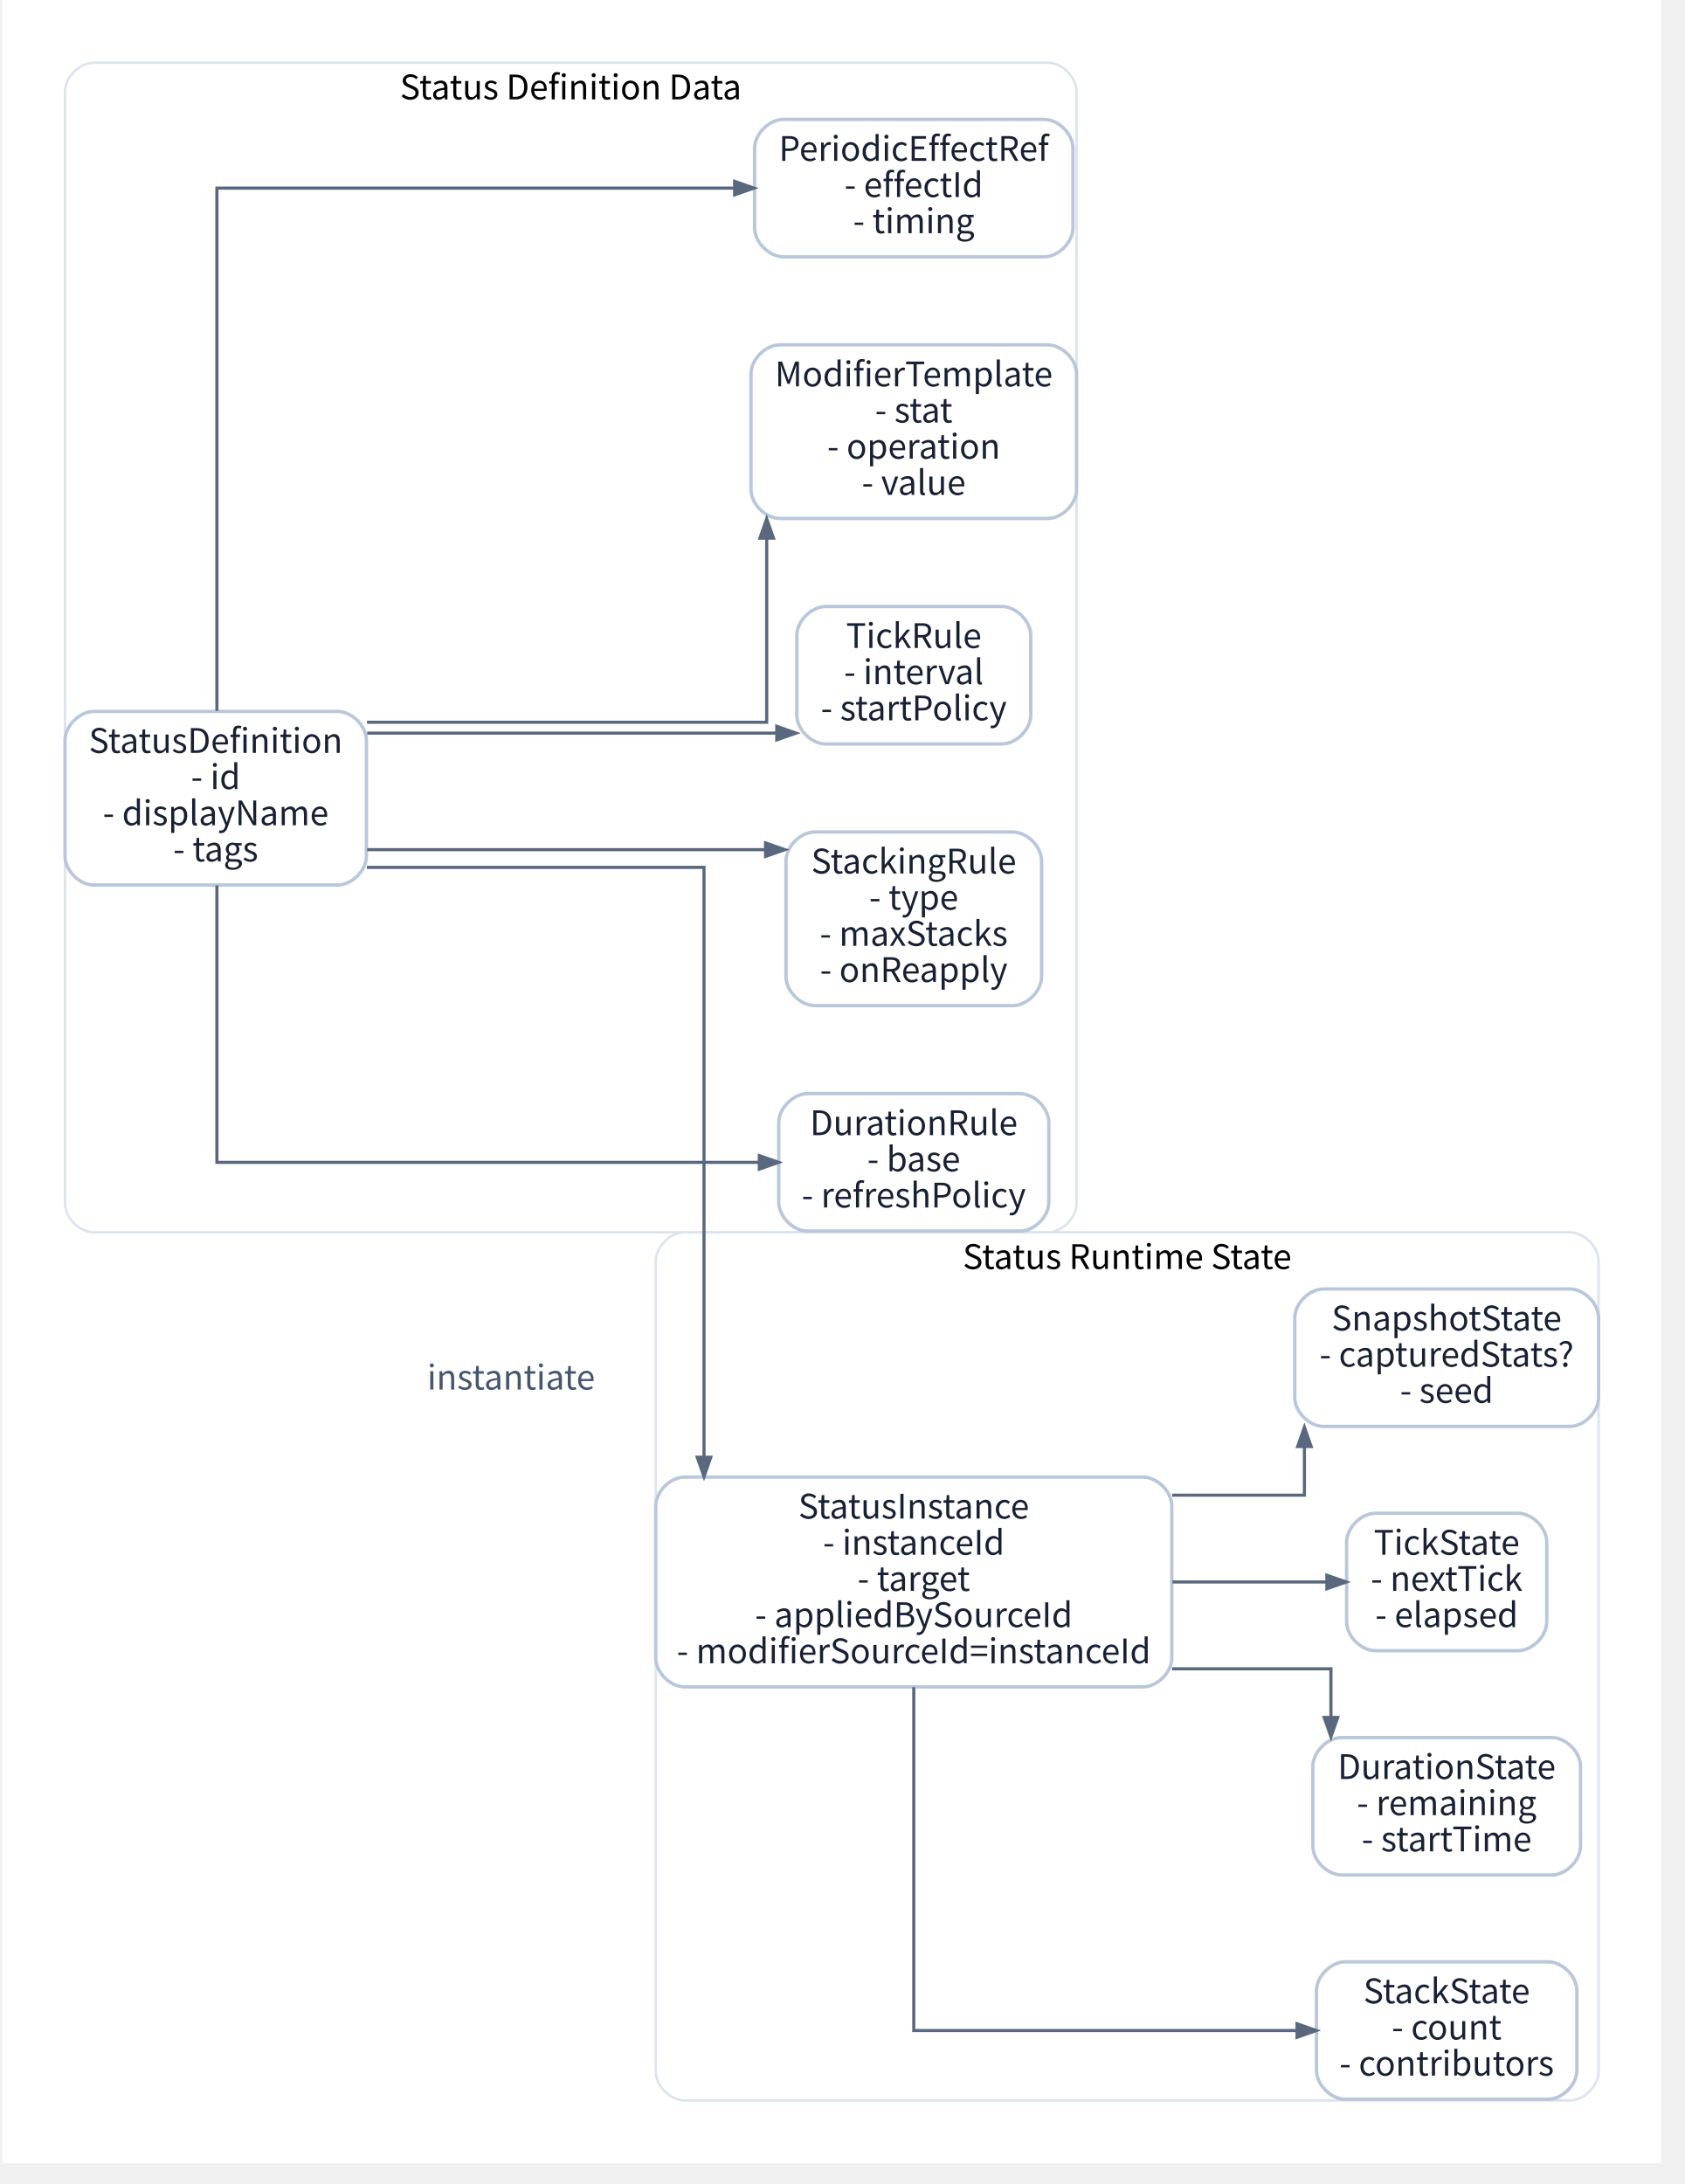
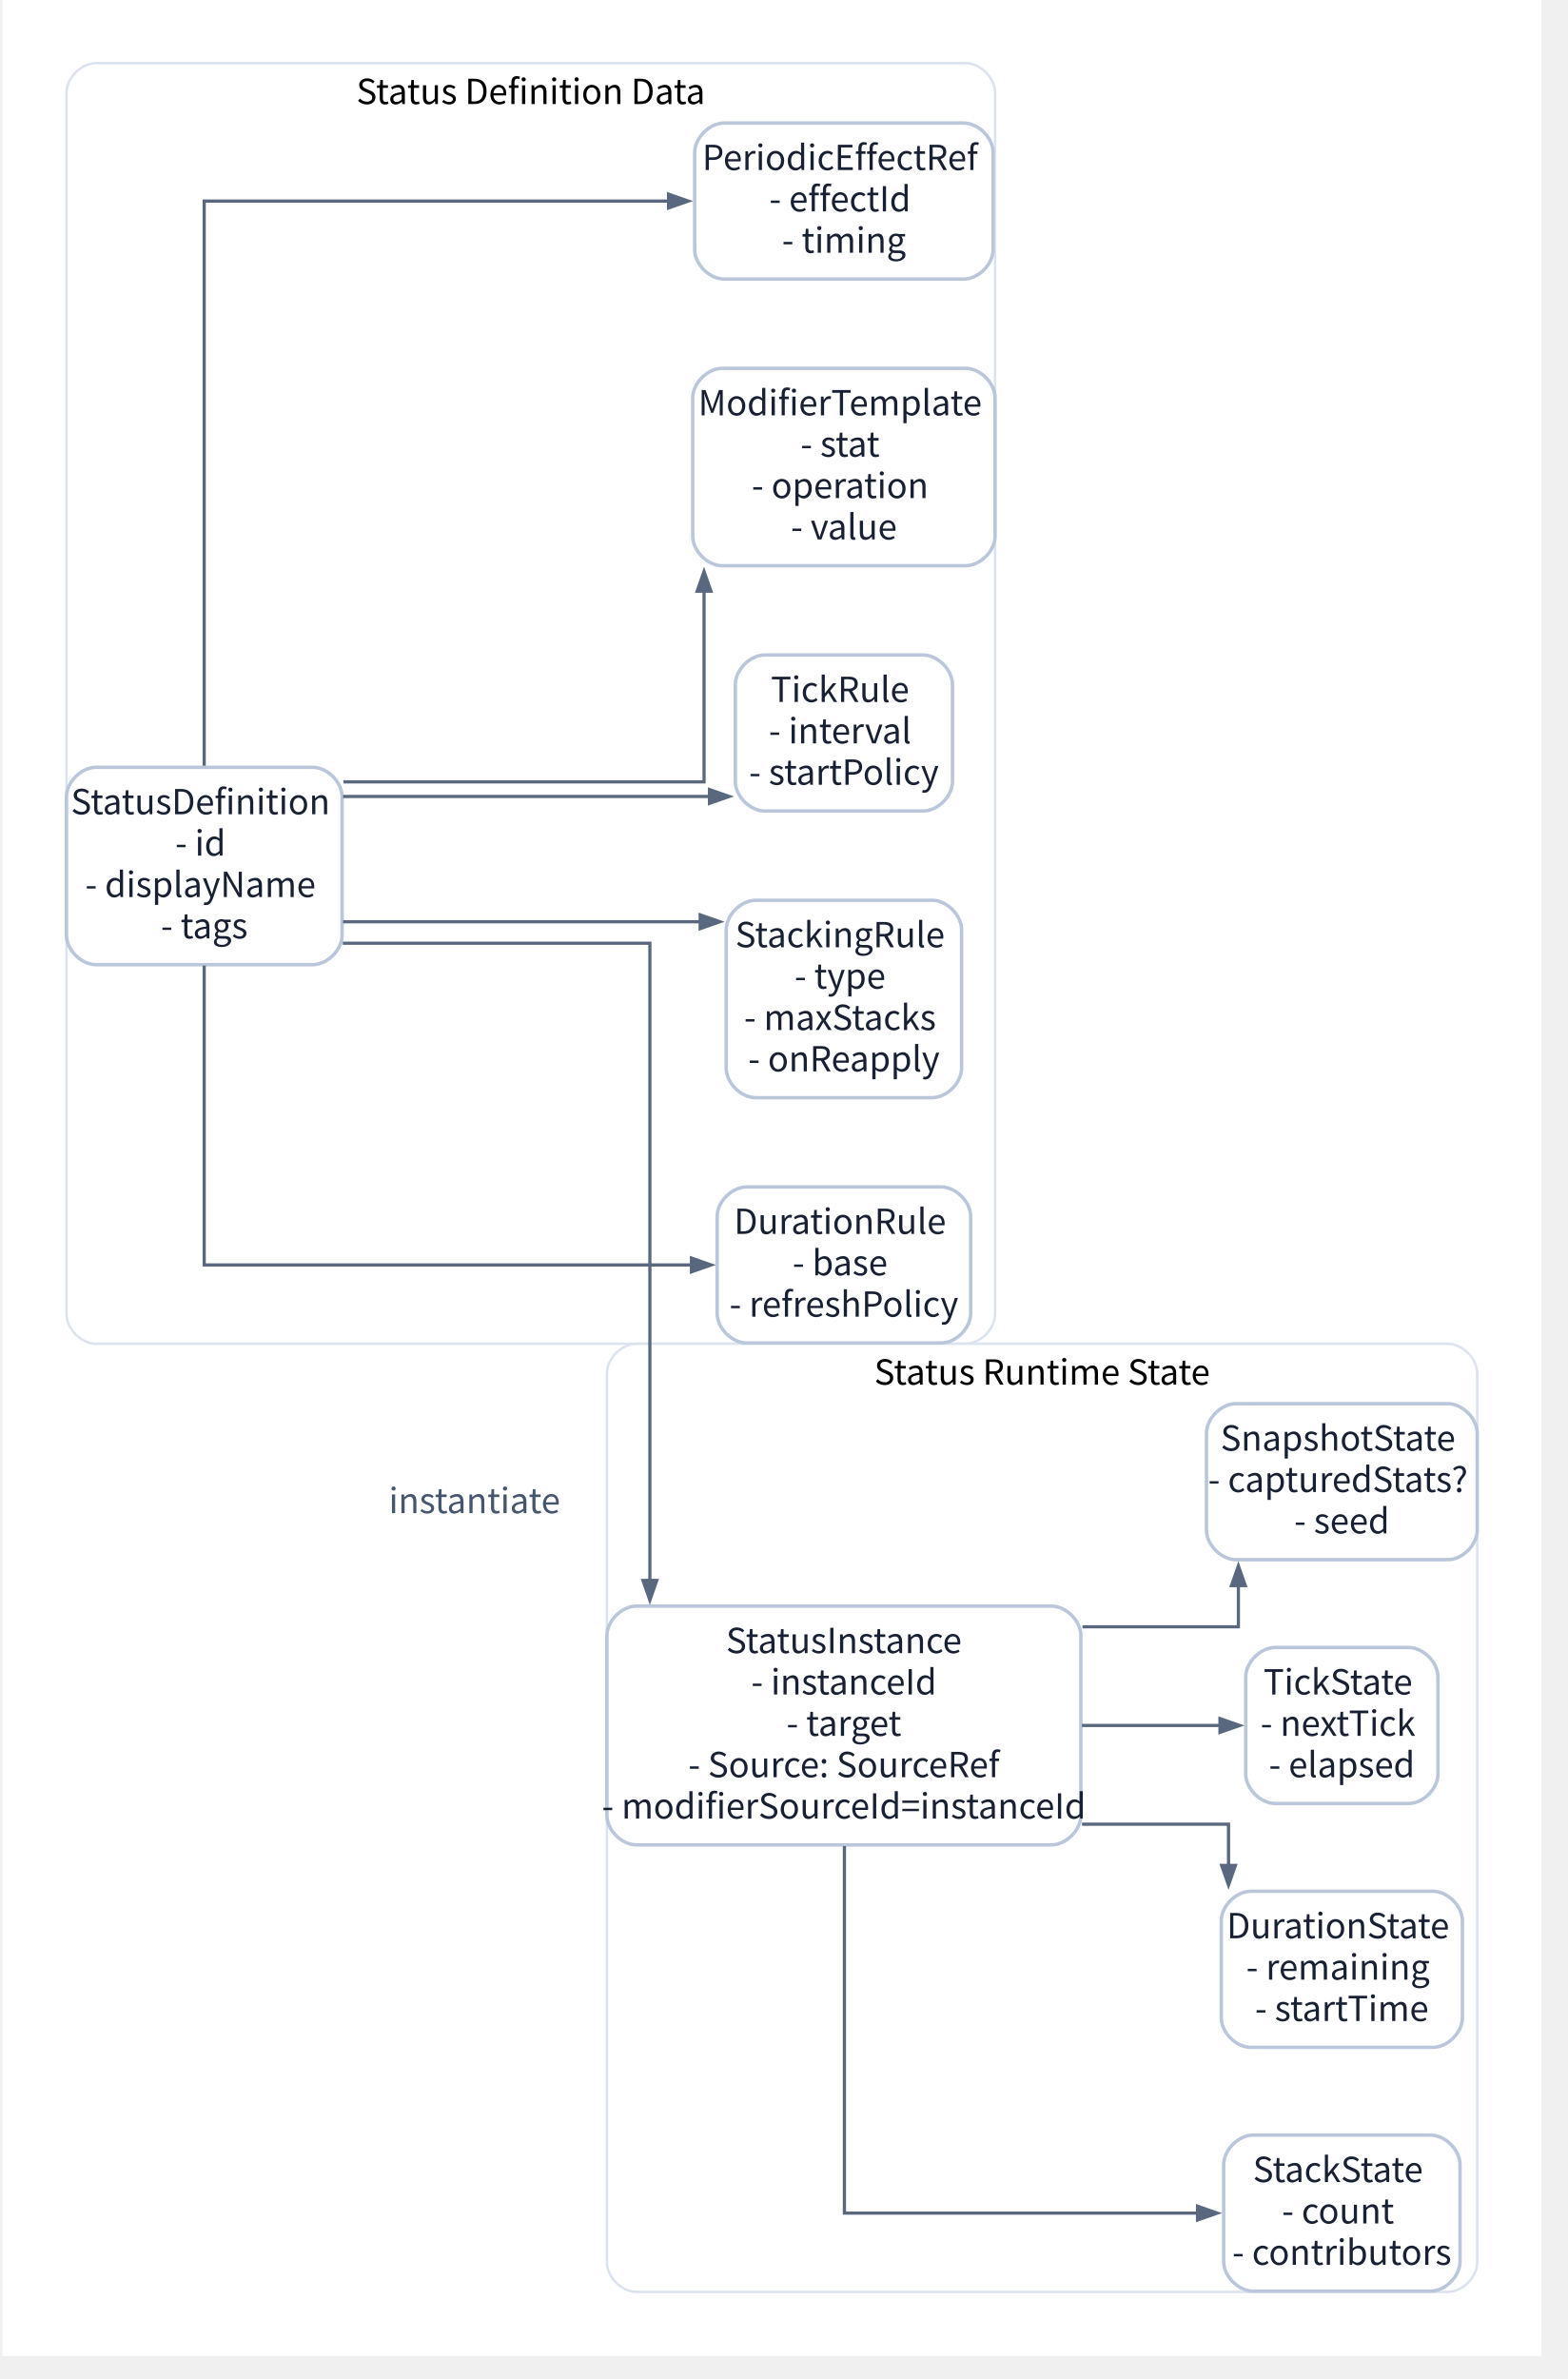
- <svg xmlns="http://www.w3.org/2000/svg" width="705pt" height="914pt" viewBox="8.64 8.64 696.64 905.64">
-   <g id="graph0" class="graph" transform="scale(1 1) rotate(0) translate(26.64 887.64)">
-     <polygon fill="#ffffff" stroke="transparent" points="-18,18 -18,-879 670,-879 670,18 -18,18" />
+ <svg xmlns="http://www.w3.org/2000/svg" width="642pt" height="974pt" viewBox="9.00 9.00 634.00 966.00">
+   <g id="graph0" class="graph" transform="scale(1 1) rotate(0) translate(26.64 947.64)">
+     <polygon fill="#ffffff" stroke="none" points="-18,18 -18,-939 606.92,-939 606.92,18 -18,18" />
    <g id="clust1" class="cluster">
-       <path fill="#ffffff" stroke="#dbe3ef" d="M20,-368C20,-368 415.5,-368 415.5,-368 421.5,-368 427.5,-374 427.5,-380 427.5,-380 427.5,-841 427.5,-841 427.5,-847 421.5,-853 415.5,-853 415.5,-853 20,-853 20,-853 14,-853 8,-847 8,-841 8,-841 8,-380 8,-380 8,-374 14,-368 20,-368" />
-       <text text-anchor="middle" x="217.75" y="-837.8" font-family="Noto Sans CJK KR" font-size="14.00">Status Definition Data</text>
+       <path fill="#ffffff" stroke="#dbe3ef" d="M20,-393C20,-393 373.11,-393 373.11,-393 379.11,-393 385.11,-399 385.11,-405 385.11,-405 385.11,-901 385.11,-901 385.11,-907 379.11,-913 373.11,-913 373.11,-913 20,-913 20,-913 14,-913 8,-907 8,-901 8,-901 8,-405 8,-405 8,-399 14,-393 20,-393" />
+       <text xml:space="preserve" text-anchor="middle" x="196.56" y="-896.4" font-family="Noto Sans CJK KR" font-size="14.00">Status Definition Data</text>
    </g>
    <g id="clust2" class="cluster">
-       <path fill="#ffffff" stroke="#dbe3ef" d="M265,-8C265,-8 632,-8 632,-8 638,-8 644,-14 644,-20 644,-20 644,-356 644,-356 644,-362 638,-368 632,-368 632,-368 265,-368 265,-368 259,-368 253,-362 253,-356 253,-356 253,-20 253,-20 253,-14 259,-8 265,-8" />
-       <text text-anchor="middle" x="448.5" y="-352.8" font-family="Noto Sans CJK KR" font-size="14.00">Status Runtime State</text>
+       <path fill="#ffffff" stroke="#dbe3ef" d="M239.47,-8C239.47,-8 568.92,-8 568.92,-8 574.92,-8 580.92,-14 580.92,-20 580.92,-20 580.92,-381 580.92,-381 580.92,-387 574.92,-393 568.92,-393 568.92,-393 239.47,-393 239.47,-393 233.47,-393 227.47,-387 227.47,-381 227.47,-381 227.47,-20 227.47,-20 227.47,-14 233.47,-8 239.47,-8" />
+       <text xml:space="preserve" text-anchor="middle" x="404.2" y="-376.4" font-family="Noto Sans CJK KR" font-size="14.00">Status Runtime State</text>
    </g>
    <g id="node1" class="node">
-       <path fill="#ffffff" stroke="#bac7db" stroke-width="1.4" d="M121,-584C121,-584 20,-584 20,-584 14,-584 8,-578 8,-572 8,-572 8,-524 8,-524 8,-518 14,-512 20,-512 20,-512 121,-512 121,-512 127,-512 133,-518 133,-524 133,-524 133,-572 133,-572 133,-578 127,-584 121,-584" />
-       <text text-anchor="middle" x="70.5" y="-566.8" font-family="Noto Sans CJK KR" font-size="14.00" fill="#182033">StatusDefinition</text>
-       <text text-anchor="middle" x="70.5" y="-551.8" font-family="Noto Sans CJK KR" font-size="14.00" fill="#182033">- id</text>
-       <text text-anchor="middle" x="70.5" y="-536.8" font-family="Noto Sans CJK KR" font-size="14.00" fill="#182033">- displayName</text>
-       <text text-anchor="middle" x="70.5" y="-521.8" font-family="Noto Sans CJK KR" font-size="14.00" fill="#182033">- tags</text>
+       <path fill="#ffffff" stroke="#bac7db" stroke-width="1.4" d="M107.93,-627.08C107.93,-627.08 20,-627.08 20,-627.08 14,-627.08 8,-621.08 8,-615.08 8,-615.08 8,-558.92 8,-558.92 8,-552.92 14,-546.92 20,-546.92 20,-546.92 107.93,-546.92 107.93,-546.92 113.93,-546.92 119.93,-552.92 119.93,-558.92 119.93,-558.92 119.93,-615.08 119.93,-615.08 119.93,-621.08 113.93,-627.08 107.93,-627.08" />
+       <text xml:space="preserve" text-anchor="middle" x="63.97" y="-608" font-family="Noto Sans CJK KR" font-size="14.00" fill="#182033">StatusDefinition+ </text>
+       <text xml:space="preserve" text-anchor="middle" x="63.97" y="-591.2" font-family="Noto Sans CJK KR" font-size="14.00" fill="#182033">- id+ </text>
+       <text xml:space="preserve" text-anchor="middle" x="63.97" y="-574.4" font-family="Noto Sans CJK KR" font-size="14.00" fill="#182033">- displayName+ </text>
+       <text xml:space="preserve" text-anchor="middle" x="63.97" y="-557.6" font-family="Noto Sans CJK KR" font-size="14.00" fill="#182033">- tags</text>
    </g>
    <g id="node2" class="node">
-       <path fill="#ffffff" stroke="#bac7db" stroke-width="1.4" d="M404,-425.5C404,-425.5 316,-425.5 316,-425.5 310,-425.5 304,-419.5 304,-413.5 304,-413.5 304,-380.5 304,-380.5 304,-374.5 310,-368.5 316,-368.5 316,-368.5 404,-368.5 404,-368.5 410,-368.5 416,-374.5 416,-380.5 416,-380.5 416,-413.5 416,-413.5 416,-419.5 410,-425.5 404,-425.5" />
-       <text text-anchor="middle" x="360" y="-408.3" font-family="Noto Sans CJK KR" font-size="14.00" fill="#182033">DurationRule</text>
-       <text text-anchor="middle" x="360" y="-393.3" font-family="Noto Sans CJK KR" font-size="14.00" fill="#182033">- base</text>
-       <text text-anchor="middle" x="360" y="-378.3" font-family="Noto Sans CJK KR" font-size="14.00" fill="#182033">- refreshPolicy</text>
+       <path fill="#ffffff" stroke="#bac7db" stroke-width="1.4" d="M363.2,-456.68C363.2,-456.68 284.24,-456.68 284.24,-456.68 278.24,-456.68 272.24,-450.68 272.24,-444.68 272.24,-444.68 272.24,-405.32 272.24,-405.32 272.24,-399.32 278.24,-393.32 284.24,-393.32 284.24,-393.32 363.2,-393.32 363.2,-393.32 369.2,-393.32 375.2,-399.32 375.2,-405.32 375.2,-405.32 375.2,-444.68 375.2,-444.68 375.2,-450.68 369.2,-456.68 363.2,-456.68" />
+       <text xml:space="preserve" text-anchor="middle" x="323.72" y="-437.6" font-family="Noto Sans CJK KR" font-size="14.00" fill="#182033">DurationRule+ </text>
+       <text xml:space="preserve" text-anchor="middle" x="323.72" y="-420.8" font-family="Noto Sans CJK KR" font-size="14.00" fill="#182033">- base+ </text>
+       <text xml:space="preserve" text-anchor="middle" x="323.72" y="-404" font-family="Noto Sans CJK KR" font-size="14.00" fill="#182033">- refreshPolicy</text>
    </g>
    <g id="edge1" class="edge">
-       <path fill="none" stroke="#59687e" stroke-width="1.3" d="M71,-511.83C71,-467.16 71,-397 71,-397 71,-397 295.94,-397 295.94,-397" />
-       <polygon fill="#59687e" stroke="#59687e" stroke-width="1.3" points="295.94,-399.8 303.94,-397 295.94,-394.2 295.94,-399.8" />
+       <path fill="none" stroke="#59687e" stroke-width="1.3" d="M63.92,-546.54C63.92,-498.56 63.92,-425 63.92,-425 63.92,-425 261.8,-425 261.8,-425" />
+       <polygon fill="#59687e" stroke="#59687e" stroke-width="1.3" points="261.8,-427.8 269.8,-425 261.8,-422.2 261.8,-427.8" />
    </g>
    <g id="node3" class="node">
-       <path fill="#ffffff" stroke="#bac7db" stroke-width="1.4" d="M401,-534C401,-534 319,-534 319,-534 313,-534 307,-528 307,-522 307,-522 307,-474 307,-474 307,-468 313,-462 319,-462 319,-462 401,-462 401,-462 407,-462 413,-468 413,-474 413,-474 413,-522 413,-522 413,-528 407,-534 401,-534" />
-       <text text-anchor="middle" x="360" y="-516.8" font-family="Noto Sans CJK KR" font-size="14.00" fill="#182033">StackingRule</text>
-       <text text-anchor="middle" x="360" y="-501.8" font-family="Noto Sans CJK KR" font-size="14.00" fill="#182033">- type</text>
-       <text text-anchor="middle" x="360" y="-486.8" font-family="Noto Sans CJK KR" font-size="14.00" fill="#182033">- maxStacks</text>
-       <text text-anchor="middle" x="360" y="-471.8" font-family="Noto Sans CJK KR" font-size="14.00" fill="#182033">- onReapply</text>
+       <path fill="#ffffff" stroke="#bac7db" stroke-width="1.4" d="M359.51,-573.08C359.51,-573.08 287.92,-573.08 287.92,-573.08 281.92,-573.08 275.92,-567.08 275.92,-561.08 275.92,-561.08 275.92,-504.92 275.92,-504.92 275.92,-498.92 281.92,-492.92 287.92,-492.92 287.92,-492.92 359.51,-492.92 359.51,-492.92 365.51,-492.92 371.51,-498.92 371.51,-504.92 371.51,-504.92 371.51,-561.08 371.51,-561.08 371.51,-567.08 365.51,-573.08 359.51,-573.08" />
+       <text xml:space="preserve" text-anchor="middle" x="323.72" y="-554" font-family="Noto Sans CJK KR" font-size="14.00" fill="#182033">StackingRule+ </text>
+       <text xml:space="preserve" text-anchor="middle" x="323.72" y="-537.2" font-family="Noto Sans CJK KR" font-size="14.00" fill="#182033">- type+ </text>
+       <text xml:space="preserve" text-anchor="middle" x="323.72" y="-520.4" font-family="Noto Sans CJK KR" font-size="14.00" fill="#182033">- maxStacks+ </text>
+       <text xml:space="preserve" text-anchor="middle" x="323.72" y="-503.6" font-family="Noto Sans CJK KR" font-size="14.00" fill="#182033">- onReapply</text>
    </g>
    <g id="edge2" class="edge">
-       <path fill="none" stroke="#59687e" stroke-width="1.3" d="M133.32,-526.67C133.32,-526.67 298.53,-526.67 298.53,-526.67" />
-       <polygon fill="#59687e" stroke="#59687e" stroke-width="1.3" points="298.53,-529.47 306.53,-526.67 298.53,-523.87 298.53,-529.47" />
+       <path fill="none" stroke="#59687e" stroke-width="1.3" d="M120.33,-564.36C120.33,-564.36 265.35,-564.36 265.35,-564.36" />
+       <polygon fill="#59687e" stroke="#59687e" stroke-width="1.3" points="265.35,-567.16 273.35,-564.36 265.35,-561.56 265.35,-567.16" />
    </g>
    <g id="node4" class="node">
-       <path fill="#ffffff" stroke="#bac7db" stroke-width="1.4" d="M396.5,-627.5C396.5,-627.5 323.5,-627.5 323.5,-627.5 317.5,-627.5 311.5,-621.5 311.5,-615.5 311.5,-615.5 311.5,-582.5 311.5,-582.5 311.5,-576.5 317.5,-570.5 323.5,-570.5 323.5,-570.5 396.5,-570.5 396.5,-570.5 402.5,-570.5 408.5,-576.5 408.5,-582.5 408.5,-582.5 408.5,-615.5 408.5,-615.5 408.5,-621.5 402.5,-627.5 396.5,-627.5" />
-       <text text-anchor="middle" x="360" y="-610.3" font-family="Noto Sans CJK KR" font-size="14.00" fill="#182033">TickRule</text>
-       <text text-anchor="middle" x="360" y="-595.3" font-family="Noto Sans CJK KR" font-size="14.00" fill="#182033">- interval</text>
-       <text text-anchor="middle" x="360" y="-580.3" font-family="Noto Sans CJK KR" font-size="14.00" fill="#182033">- startPolicy</text>
+       <path fill="#ffffff" stroke="#bac7db" stroke-width="1.4" d="M355.82,-672.68C355.82,-672.68 291.62,-672.68 291.62,-672.68 285.62,-672.68 279.62,-666.68 279.62,-660.68 279.62,-660.68 279.62,-621.32 279.62,-621.32 279.62,-615.32 285.62,-609.32 291.62,-609.32 291.62,-609.32 355.82,-609.32 355.82,-609.32 361.82,-609.32 367.82,-615.32 367.82,-621.32 367.82,-621.32 367.82,-660.68 367.82,-660.68 367.82,-666.68 361.82,-672.68 355.82,-672.68" />
+       <text xml:space="preserve" text-anchor="middle" x="323.72" y="-653.6" font-family="Noto Sans CJK KR" font-size="14.00" fill="#182033">TickRule+ </text>
+       <text xml:space="preserve" text-anchor="middle" x="323.72" y="-636.8" font-family="Noto Sans CJK KR" font-size="14.00" fill="#182033">- interval+ </text>
+       <text xml:space="preserve" text-anchor="middle" x="323.72" y="-620" font-family="Noto Sans CJK KR" font-size="14.00" fill="#182033">- startPolicy</text>
    </g>
    <g id="edge3" class="edge">
-       <path fill="none" stroke="#59687e" stroke-width="1.3" d="M133.32,-575C133.32,-575 303.18,-575 303.18,-575" />
-       <polygon fill="#59687e" stroke="#59687e" stroke-width="1.3" points="303.18,-577.8 311.18,-575 303.18,-572.2 303.18,-577.8" />
+       <path fill="none" stroke="#59687e" stroke-width="1.3" d="M120.33,-615.24C120.33,-615.24 269.13,-615.24 269.13,-615.24" />
+       <polygon fill="#59687e" stroke="#59687e" stroke-width="1.3" points="269.13,-618.04 277.13,-615.24 269.13,-612.44 269.13,-618.04" />
    </g>
    <g id="node5" class="node">
-       <path fill="#ffffff" stroke="#bac7db" stroke-width="1.4" d="M415.5,-736C415.5,-736 304.5,-736 304.5,-736 298.5,-736 292.5,-730 292.5,-724 292.5,-724 292.5,-676 292.5,-676 292.5,-670 298.5,-664 304.5,-664 304.5,-664 415.5,-664 415.5,-664 421.5,-664 427.5,-670 427.5,-676 427.5,-676 427.5,-724 427.5,-724 427.5,-730 421.5,-736 415.5,-736" />
-       <text text-anchor="middle" x="360" y="-718.8" font-family="Noto Sans CJK KR" font-size="14.00" fill="#182033">ModifierTemplate</text>
-       <text text-anchor="middle" x="360" y="-703.8" font-family="Noto Sans CJK KR" font-size="14.00" fill="#182033">- stat</text>
-       <text text-anchor="middle" x="360" y="-688.8" font-family="Noto Sans CJK KR" font-size="14.00" fill="#182033">- operation</text>
-       <text text-anchor="middle" x="360" y="-673.8" font-family="Noto Sans CJK KR" font-size="14.00" fill="#182033">- value</text>
+       <path fill="#ffffff" stroke="#bac7db" stroke-width="1.4" d="M373.11,-789.08C373.11,-789.08 274.32,-789.08 274.32,-789.08 268.32,-789.08 262.32,-783.08 262.32,-777.08 262.32,-777.08 262.32,-720.92 262.32,-720.92 262.32,-714.92 268.32,-708.92 274.32,-708.92 274.32,-708.92 373.11,-708.92 373.11,-708.92 379.11,-708.92 385.11,-714.92 385.11,-720.92 385.11,-720.92 385.11,-777.08 385.11,-777.08 385.11,-783.08 379.11,-789.08 373.11,-789.08" />
+       <text xml:space="preserve" text-anchor="middle" x="323.72" y="-770" font-family="Noto Sans CJK KR" font-size="14.00" fill="#182033">ModifierTemplate+ </text>
+       <text xml:space="preserve" text-anchor="middle" x="323.72" y="-753.2" font-family="Noto Sans CJK KR" font-size="14.00" fill="#182033">- stat+ </text>
+       <text xml:space="preserve" text-anchor="middle" x="323.72" y="-736.4" font-family="Noto Sans CJK KR" font-size="14.00" fill="#182033">- operation+ </text>
+       <text xml:space="preserve" text-anchor="middle" x="323.72" y="-719.6" font-family="Noto Sans CJK KR" font-size="14.00" fill="#182033">- value</text>
    </g>
    <g id="edge4" class="edge">
-       <path fill="none" stroke="#59687e" stroke-width="1.3" d="M133.24,-579.5C200.89,-579.5 299,-579.5 299,-579.5 299,-579.5 299,-655.85 299,-655.85" />
-       <polygon fill="#59687e" stroke="#59687e" stroke-width="1.3" points="296.2,-655.85 299,-663.85 301.8,-655.85 296.2,-655.85" />
+       <path fill="none" stroke="#59687e" stroke-width="1.3" d="M120.5,-621.16C180.55,-621.16 266.92,-621.16 266.92,-621.16 266.92,-621.16 266.92,-698.58 266.92,-698.58" />
+       <polygon fill="#59687e" stroke="#59687e" stroke-width="1.3" points="264.12,-698.58 266.92,-706.58 269.72,-698.58 264.12,-698.58" />
    </g>
    <g id="node6" class="node">
-       <path fill="#ffffff" stroke="#bac7db" stroke-width="1.4" d="M414,-829.5C414,-829.5 306,-829.5 306,-829.5 300,-829.5 294,-823.5 294,-817.5 294,-817.5 294,-784.5 294,-784.5 294,-778.5 300,-772.5 306,-772.5 306,-772.5 414,-772.5 414,-772.5 420,-772.5 426,-778.5 426,-784.5 426,-784.5 426,-817.5 426,-817.5 426,-823.5 420,-829.5 414,-829.5" />
-       <text text-anchor="middle" x="360" y="-812.3" font-family="Noto Sans CJK KR" font-size="14.00" fill="#182033">PeriodicEffectRef</text>
-       <text text-anchor="middle" x="360" y="-797.3" font-family="Noto Sans CJK KR" font-size="14.00" fill="#182033">- effectId</text>
-       <text text-anchor="middle" x="360" y="-782.3" font-family="Noto Sans CJK KR" font-size="14.00" fill="#182033">- timing</text>
+       <path fill="#ffffff" stroke="#bac7db" stroke-width="1.4" d="M372.33,-888.68C372.33,-888.68 275.11,-888.68 275.11,-888.68 269.11,-888.68 263.11,-882.68 263.11,-876.68 263.11,-876.68 263.11,-837.32 263.11,-837.32 263.11,-831.32 269.11,-825.32 275.11,-825.32 275.11,-825.32 372.33,-825.32 372.33,-825.32 378.33,-825.32 384.33,-831.32 384.33,-837.32 384.33,-837.32 384.33,-876.68 384.33,-876.68 384.33,-882.68 378.33,-888.68 372.33,-888.68" />
+       <text xml:space="preserve" text-anchor="middle" x="323.72" y="-869.6" font-family="Noto Sans CJK KR" font-size="14.00" fill="#182033">PeriodicEffectRef+ </text>
+       <text xml:space="preserve" text-anchor="middle" x="323.72" y="-852.8" font-family="Noto Sans CJK KR" font-size="14.00" fill="#182033">- effectId+ </text>
+       <text xml:space="preserve" text-anchor="middle" x="323.72" y="-836" font-family="Noto Sans CJK KR" font-size="14.00" fill="#182033">- timing</text>
    </g>
    <g id="edge5" class="edge">
-       <path fill="none" stroke="#59687e" stroke-width="1.3" d="M71,-584.25C71,-654.21 71,-801 71,-801 71,-801 285.7,-801 285.7,-801" />
-       <polygon fill="#59687e" stroke="#59687e" stroke-width="1.3" points="285.7,-803.8 293.7,-801 285.7,-798.2 285.7,-803.8" />
+       <path fill="none" stroke="#59687e" stroke-width="1.3" d="M63.92,-627.71C63.92,-703.14 63.92,-857 63.92,-857 63.92,-857 252.51,-857 252.51,-857" />
+       <polygon fill="#59687e" stroke="#59687e" stroke-width="1.3" points="252.51,-859.8 260.51,-857 252.51,-854.2 252.51,-859.8" />
    </g>
    <g id="node7" class="node">
-       <path fill="#ffffff" stroke="#bac7db" stroke-width="1.4" d="M455,-266.5C455,-266.5 265,-266.5 265,-266.5 259,-266.5 253,-260.5 253,-254.5 253,-254.5 253,-191.5 253,-191.5 253,-185.5 259,-179.5 265,-179.5 265,-179.5 455,-179.5 455,-179.5 461,-179.5 467,-185.5 467,-191.5 467,-191.5 467,-254.5 467,-254.5 467,-260.5 461,-266.5 455,-266.5" />
-       <text text-anchor="middle" x="360" y="-249.3" font-family="Noto Sans CJK KR" font-size="14.00" fill="#182033">StatusInstance</text>
-       <text text-anchor="middle" x="360" y="-234.3" font-family="Noto Sans CJK KR" font-size="14.00" fill="#182033">- instanceId</text>
-       <text text-anchor="middle" x="360" y="-219.3" font-family="Noto Sans CJK KR" font-size="14.00" fill="#182033">- target</text>
-       <text text-anchor="middle" x="360" y="-204.3" font-family="Noto Sans CJK KR" font-size="14.00" fill="#182033">- appliedBySourceId</text>
-       <text text-anchor="middle" x="360" y="-189.3" font-family="Noto Sans CJK KR" font-size="14.00" fill="#182033">- modifierSourceId=instanceId</text>
+       <path fill="#ffffff" stroke="#bac7db" stroke-width="1.4" d="M407.96,-286.48C407.96,-286.48 239.47,-286.48 239.47,-286.48 233.47,-286.48 227.47,-280.48 227.47,-274.48 227.47,-274.48 227.47,-201.52 227.47,-201.52 227.47,-195.52 233.47,-189.52 239.47,-189.52 239.47,-189.52 407.96,-189.52 407.96,-189.52 413.96,-189.52 419.96,-195.52 419.96,-201.52 419.96,-201.52 419.96,-274.48 419.96,-274.48 419.96,-280.48 413.96,-286.48 407.96,-286.48" />
+       <text xml:space="preserve" text-anchor="middle" x="323.72" y="-267.4" font-family="Noto Sans CJK KR" font-size="14.00" fill="#182033">StatusInstance</text>
+       <text xml:space="preserve" text-anchor="middle" x="323.72" y="-250.6" font-family="Noto Sans CJK KR" font-size="14.00" fill="#182033">- instanceId</text>
+       <text xml:space="preserve" text-anchor="middle" x="323.72" y="-233.8" font-family="Noto Sans CJK KR" font-size="14.00" fill="#182033">- target</text>
+       <text xml:space="preserve" text-anchor="middle" x="323.72" y="-217" font-family="Noto Sans CJK KR" font-size="14.00" fill="#182033">- Source: SourceRef</text>
+       <text xml:space="preserve" text-anchor="middle" x="323.72" y="-200.2" font-family="Noto Sans CJK KR" font-size="14.00" fill="#182033">- modifierSourceId=instanceId</text>
    </g>
    <g id="edge6" class="edge">
-       <path fill="none" stroke="#59687e" stroke-width="1.3" d="M133.19,-519.33C192.66,-519.33 273,-519.33 273,-519.33 273,-519.33 273,-274.73 273,-274.73" />
-       <polygon fill="#59687e" stroke="#59687e" stroke-width="1.3" points="275.8,-274.72 273,-266.73 270.2,-274.73 275.8,-274.72" />
-       <text text-anchor="middle" x="193" y="-302.8" font-family="Noto Sans CJK KR" font-size="14.00" fill="#46566e">instantiate</text>
+       <path fill="none" stroke="#59687e" stroke-width="1.3" d="M120.23,-555.64C173.35,-555.64 244.92,-555.64 244.92,-555.64 244.92,-555.64 244.92,-296.9 244.92,-296.9" />
+       <polygon fill="#59687e" stroke="#59687e" stroke-width="1.3" points="247.72,-296.9 244.92,-288.9 242.12,-296.9 247.72,-296.9" />
+       <text xml:space="preserve" text-anchor="middle" x="173.7" y="-324.2" font-family="Noto Sans CJK KR" font-size="14.00" fill="#46566e">instantiate</text>
    </g>
    <g id="node8" class="node">
-       <path fill="#ffffff" stroke="#bac7db" stroke-width="1.4" d="M623,-65.5C623,-65.5 539,-65.5 539,-65.5 533,-65.5 527,-59.5 527,-53.5 527,-53.5 527,-20.5 527,-20.5 527,-14.5 533,-8.5 539,-8.5 539,-8.5 623,-8.5 623,-8.5 629,-8.5 635,-14.5 635,-20.5 635,-20.5 635,-53.5 635,-53.5 635,-59.5 629,-65.5 623,-65.5" />
-       <text text-anchor="middle" x="581" y="-48.3" font-family="Noto Sans CJK KR" font-size="14.00" fill="#182033">StackState</text>
-       <text text-anchor="middle" x="581" y="-33.3" font-family="Noto Sans CJK KR" font-size="14.00" fill="#182033">- count</text>
-       <text text-anchor="middle" x="581" y="-18.3" font-family="Noto Sans CJK KR" font-size="14.00" fill="#182033">- contributors</text>
+       <path fill="#ffffff" stroke="#bac7db" stroke-width="1.4" d="M561.93,-71.68C561.93,-71.68 489.95,-71.68 489.95,-71.68 483.95,-71.68 477.95,-65.68 477.95,-59.68 477.95,-59.68 477.95,-20.32 477.95,-20.32 477.95,-14.32 483.95,-8.32 489.95,-8.32 489.95,-8.32 561.93,-8.32 561.93,-8.32 567.93,-8.32 573.93,-14.32 573.93,-20.32 573.93,-20.32 573.93,-59.68 573.93,-59.68 573.93,-65.68 567.93,-71.68 561.93,-71.68" />
+       <text xml:space="preserve" text-anchor="middle" x="525.94" y="-52.6" font-family="Noto Sans CJK KR" font-size="14.00" fill="#182033">StackState+ </text>
+       <text xml:space="preserve" text-anchor="middle" x="525.94" y="-35.8" font-family="Noto Sans CJK KR" font-size="14.00" fill="#182033">- count+ </text>
+       <text xml:space="preserve" text-anchor="middle" x="525.94" y="-19" font-family="Noto Sans CJK KR" font-size="14.00" fill="#182033">- contributors</text>
    </g>
    <g id="edge7" class="edge">
-       <path fill="none" stroke="#59687e" stroke-width="1.3" d="M360,-179.39C360,-124.42 360,-37 360,-37 360,-37 518.94,-37 518.94,-37" />
-       <polygon fill="#59687e" stroke="#59687e" stroke-width="1.3" points="518.94,-39.8 526.94,-37 518.94,-34.2 518.94,-39.8" />
+       <path fill="none" stroke="#59687e" stroke-width="1.3" d="M323.92,-189.06C323.92,-130.42 323.92,-40 323.92,-40 323.92,-40 467.33,-40 467.33,-40" />
+       <polygon fill="#59687e" stroke="#59687e" stroke-width="1.3" points="467.33,-42.8 475.33,-40 467.33,-37.2 467.33,-42.8" />
    </g>
    <g id="node9" class="node">
-       <path fill="#ffffff" stroke="#bac7db" stroke-width="1.4" d="M624.5,-158.5C624.5,-158.5 537.5,-158.5 537.5,-158.5 531.5,-158.5 525.5,-152.5 525.5,-146.5 525.5,-146.5 525.5,-113.5 525.5,-113.5 525.5,-107.5 531.5,-101.5 537.5,-101.5 537.5,-101.5 624.5,-101.5 624.5,-101.5 630.5,-101.5 636.5,-107.5 636.5,-113.5 636.5,-113.5 636.5,-146.5 636.5,-146.5 636.5,-152.5 630.5,-158.5 624.5,-158.5" />
-       <text text-anchor="middle" x="581" y="-141.3" font-family="Noto Sans CJK KR" font-size="14.00" fill="#182033">DurationState</text>
-       <text text-anchor="middle" x="581" y="-126.3" font-family="Noto Sans CJK KR" font-size="14.00" fill="#182033">- remaining</text>
-       <text text-anchor="middle" x="581" y="-111.3" font-family="Noto Sans CJK KR" font-size="14.00" fill="#182033">- startTime</text>
+       <path fill="#ffffff" stroke="#bac7db" stroke-width="1.4" d="M562.9,-170.68C562.9,-170.68 488.98,-170.68 488.98,-170.68 482.98,-170.68 476.98,-164.68 476.98,-158.68 476.98,-158.68 476.98,-119.32 476.98,-119.32 476.98,-113.32 482.98,-107.32 488.98,-107.32 488.98,-107.32 562.9,-107.32 562.9,-107.32 568.9,-107.32 574.9,-113.32 574.9,-119.32 574.9,-119.32 574.9,-158.68 574.9,-158.68 574.9,-164.68 568.9,-170.68 562.9,-170.68" />
+       <text xml:space="preserve" text-anchor="middle" x="525.94" y="-151.6" font-family="Noto Sans CJK KR" font-size="14.00" fill="#182033">DurationState+ </text>
+       <text xml:space="preserve" text-anchor="middle" x="525.94" y="-134.8" font-family="Noto Sans CJK KR" font-size="14.00" fill="#182033">- remaining+ </text>
+       <text xml:space="preserve" text-anchor="middle" x="525.94" y="-118" font-family="Noto Sans CJK KR" font-size="14.00" fill="#182033">- startTime</text>
    </g>
    <g id="edge8" class="edge">
-       <path fill="none" stroke="#59687e" stroke-width="1.3" d="M467.1,-187C502.49,-187 533,-187 533,-187 533,-187 533,-166.83 533,-166.83" />
-       <polygon fill="#59687e" stroke="#59687e" stroke-width="1.3" points="535.8,-166.83 533,-158.83 530.2,-166.83 535.8,-166.83" />
+       <path fill="none" stroke="#59687e" stroke-width="1.3" d="M420.42,-197.92C452.38,-197.92 479.92,-197.92 479.92,-197.92 479.92,-197.92 479.92,-181.19 479.92,-181.19" />
+       <polygon fill="#59687e" stroke="#59687e" stroke-width="1.3" points="482.72,-181.19 479.92,-173.19 477.12,-181.19 482.72,-181.19" />
    </g>
    <g id="node10" class="node">
-       <path fill="#ffffff" stroke="#bac7db" stroke-width="1.4" d="M610.5,-251.5C610.5,-251.5 551.5,-251.5 551.5,-251.5 545.5,-251.5 539.5,-245.5 539.5,-239.5 539.5,-239.5 539.5,-206.5 539.5,-206.5 539.5,-200.5 545.5,-194.5 551.5,-194.5 551.5,-194.5 610.5,-194.5 610.5,-194.5 616.5,-194.5 622.5,-200.5 622.5,-206.5 622.5,-206.5 622.5,-239.5 622.5,-239.5 622.5,-245.5 616.5,-251.5 610.5,-251.5" />
-       <text text-anchor="middle" x="581" y="-234.3" font-family="Noto Sans CJK KR" font-size="14.00" fill="#182033">TickState</text>
-       <text text-anchor="middle" x="581" y="-219.3" font-family="Noto Sans CJK KR" font-size="14.00" fill="#182033">- nextTick</text>
-       <text text-anchor="middle" x="581" y="-204.3" font-family="Noto Sans CJK KR" font-size="14.00" fill="#182033">- elapsed</text>
+       <path fill="#ffffff" stroke="#bac7db" stroke-width="1.4" d="M552.98,-269.68C552.98,-269.68 498.9,-269.68 498.9,-269.68 492.9,-269.68 486.9,-263.68 486.9,-257.68 486.9,-257.68 486.9,-218.32 486.9,-218.32 486.9,-212.32 492.9,-206.32 498.9,-206.32 498.9,-206.32 552.98,-206.32 552.98,-206.32 558.98,-206.32 564.98,-212.32 564.98,-218.32 564.98,-218.32 564.98,-257.68 564.98,-257.68 564.98,-263.68 558.98,-269.68 552.98,-269.68" />
+       <text xml:space="preserve" text-anchor="middle" x="525.94" y="-250.6" font-family="Noto Sans CJK KR" font-size="14.00" fill="#182033">TickState+ </text>
+       <text xml:space="preserve" text-anchor="middle" x="525.94" y="-233.8" font-family="Noto Sans CJK KR" font-size="14.00" fill="#182033">- nextTick+ </text>
+       <text xml:space="preserve" text-anchor="middle" x="525.94" y="-217" font-family="Noto Sans CJK KR" font-size="14.00" fill="#182033">- elapsed</text>
    </g>
    <g id="edge9" class="edge">
-       <path fill="none" stroke="#59687e" stroke-width="1.3" d="M467.26,-223C467.26,-223 531.31,-223 531.31,-223" />
-       <polygon fill="#59687e" stroke="#59687e" stroke-width="1.3" points="531.31,-225.8 539.31,-223 531.31,-220.2 531.31,-225.8" />
+       <path fill="none" stroke="#59687e" stroke-width="1.3" d="M420.39,-238C420.39,-238 476.44,-238 476.44,-238" />
+       <polygon fill="#59687e" stroke="#59687e" stroke-width="1.3" points="476.44,-240.8 484.44,-238 476.44,-235.2 476.44,-240.8" />
    </g>
    <g id="node11" class="node">
-       <path fill="#ffffff" stroke="#bac7db" stroke-width="1.4" d="M632,-344.5C632,-344.5 530,-344.5 530,-344.5 524,-344.5 518,-338.5 518,-332.5 518,-332.5 518,-299.5 518,-299.5 518,-293.5 524,-287.5 530,-287.5 530,-287.5 632,-287.5 632,-287.5 638,-287.5 644,-293.5 644,-299.5 644,-299.5 644,-332.5 644,-332.5 644,-338.5 638,-344.5 632,-344.5" />
-       <text text-anchor="middle" x="581" y="-327.3" font-family="Noto Sans CJK KR" font-size="14.00" fill="#182033">SnapshotState</text>
-       <text text-anchor="middle" x="581" y="-312.3" font-family="Noto Sans CJK KR" font-size="14.00" fill="#182033">- capturedStats?</text>
-       <text text-anchor="middle" x="581" y="-297.3" font-family="Noto Sans CJK KR" font-size="14.00" fill="#182033">- seed</text>
+       <path fill="#ffffff" stroke="#bac7db" stroke-width="1.4" d="M568.92,-368.68C568.92,-368.68 482.96,-368.68 482.96,-368.68 476.96,-368.68 470.96,-362.68 470.96,-356.68 470.96,-356.68 470.96,-317.32 470.96,-317.32 470.96,-311.32 476.96,-305.32 482.96,-305.32 482.96,-305.32 568.92,-305.32 568.92,-305.32 574.92,-305.32 580.92,-311.32 580.92,-317.32 580.92,-317.32 580.92,-356.68 580.92,-356.68 580.92,-362.68 574.92,-368.68 568.92,-368.68" />
+       <text xml:space="preserve" text-anchor="middle" x="525.94" y="-349.6" font-family="Noto Sans CJK KR" font-size="14.00" fill="#182033">SnapshotState+ </text>
+       <text xml:space="preserve" text-anchor="middle" x="525.94" y="-332.8" font-family="Noto Sans CJK KR" font-size="14.00" fill="#182033">- capturedStats?+ </text>
+       <text xml:space="preserve" text-anchor="middle" x="525.94" y="-316" font-family="Noto Sans CJK KR" font-size="14.00" fill="#182033">- seed</text>
    </g>
    <g id="edge10" class="edge">
-       <path fill="none" stroke="#59687e" stroke-width="1.3" d="M467.15,-259C497.28,-259 522,-259 522,-259 522,-259 522,-279.17 522,-279.17" />
-       <polygon fill="#59687e" stroke="#59687e" stroke-width="1.3" points="519.2,-279.17 522,-287.17 524.8,-279.17 519.2,-279.17" />
+       <path fill="none" stroke="#59687e" stroke-width="1.3" d="M420.6,-278.08C454.34,-278.08 483.92,-278.08 483.92,-278.08 483.92,-278.08 483.92,-294.81 483.92,-294.81" />
+       <polygon fill="#59687e" stroke="#59687e" stroke-width="1.3" points="481.12,-294.81 483.92,-302.81 486.72,-294.81 481.12,-294.81" />
    </g>
  </g>
</svg>
